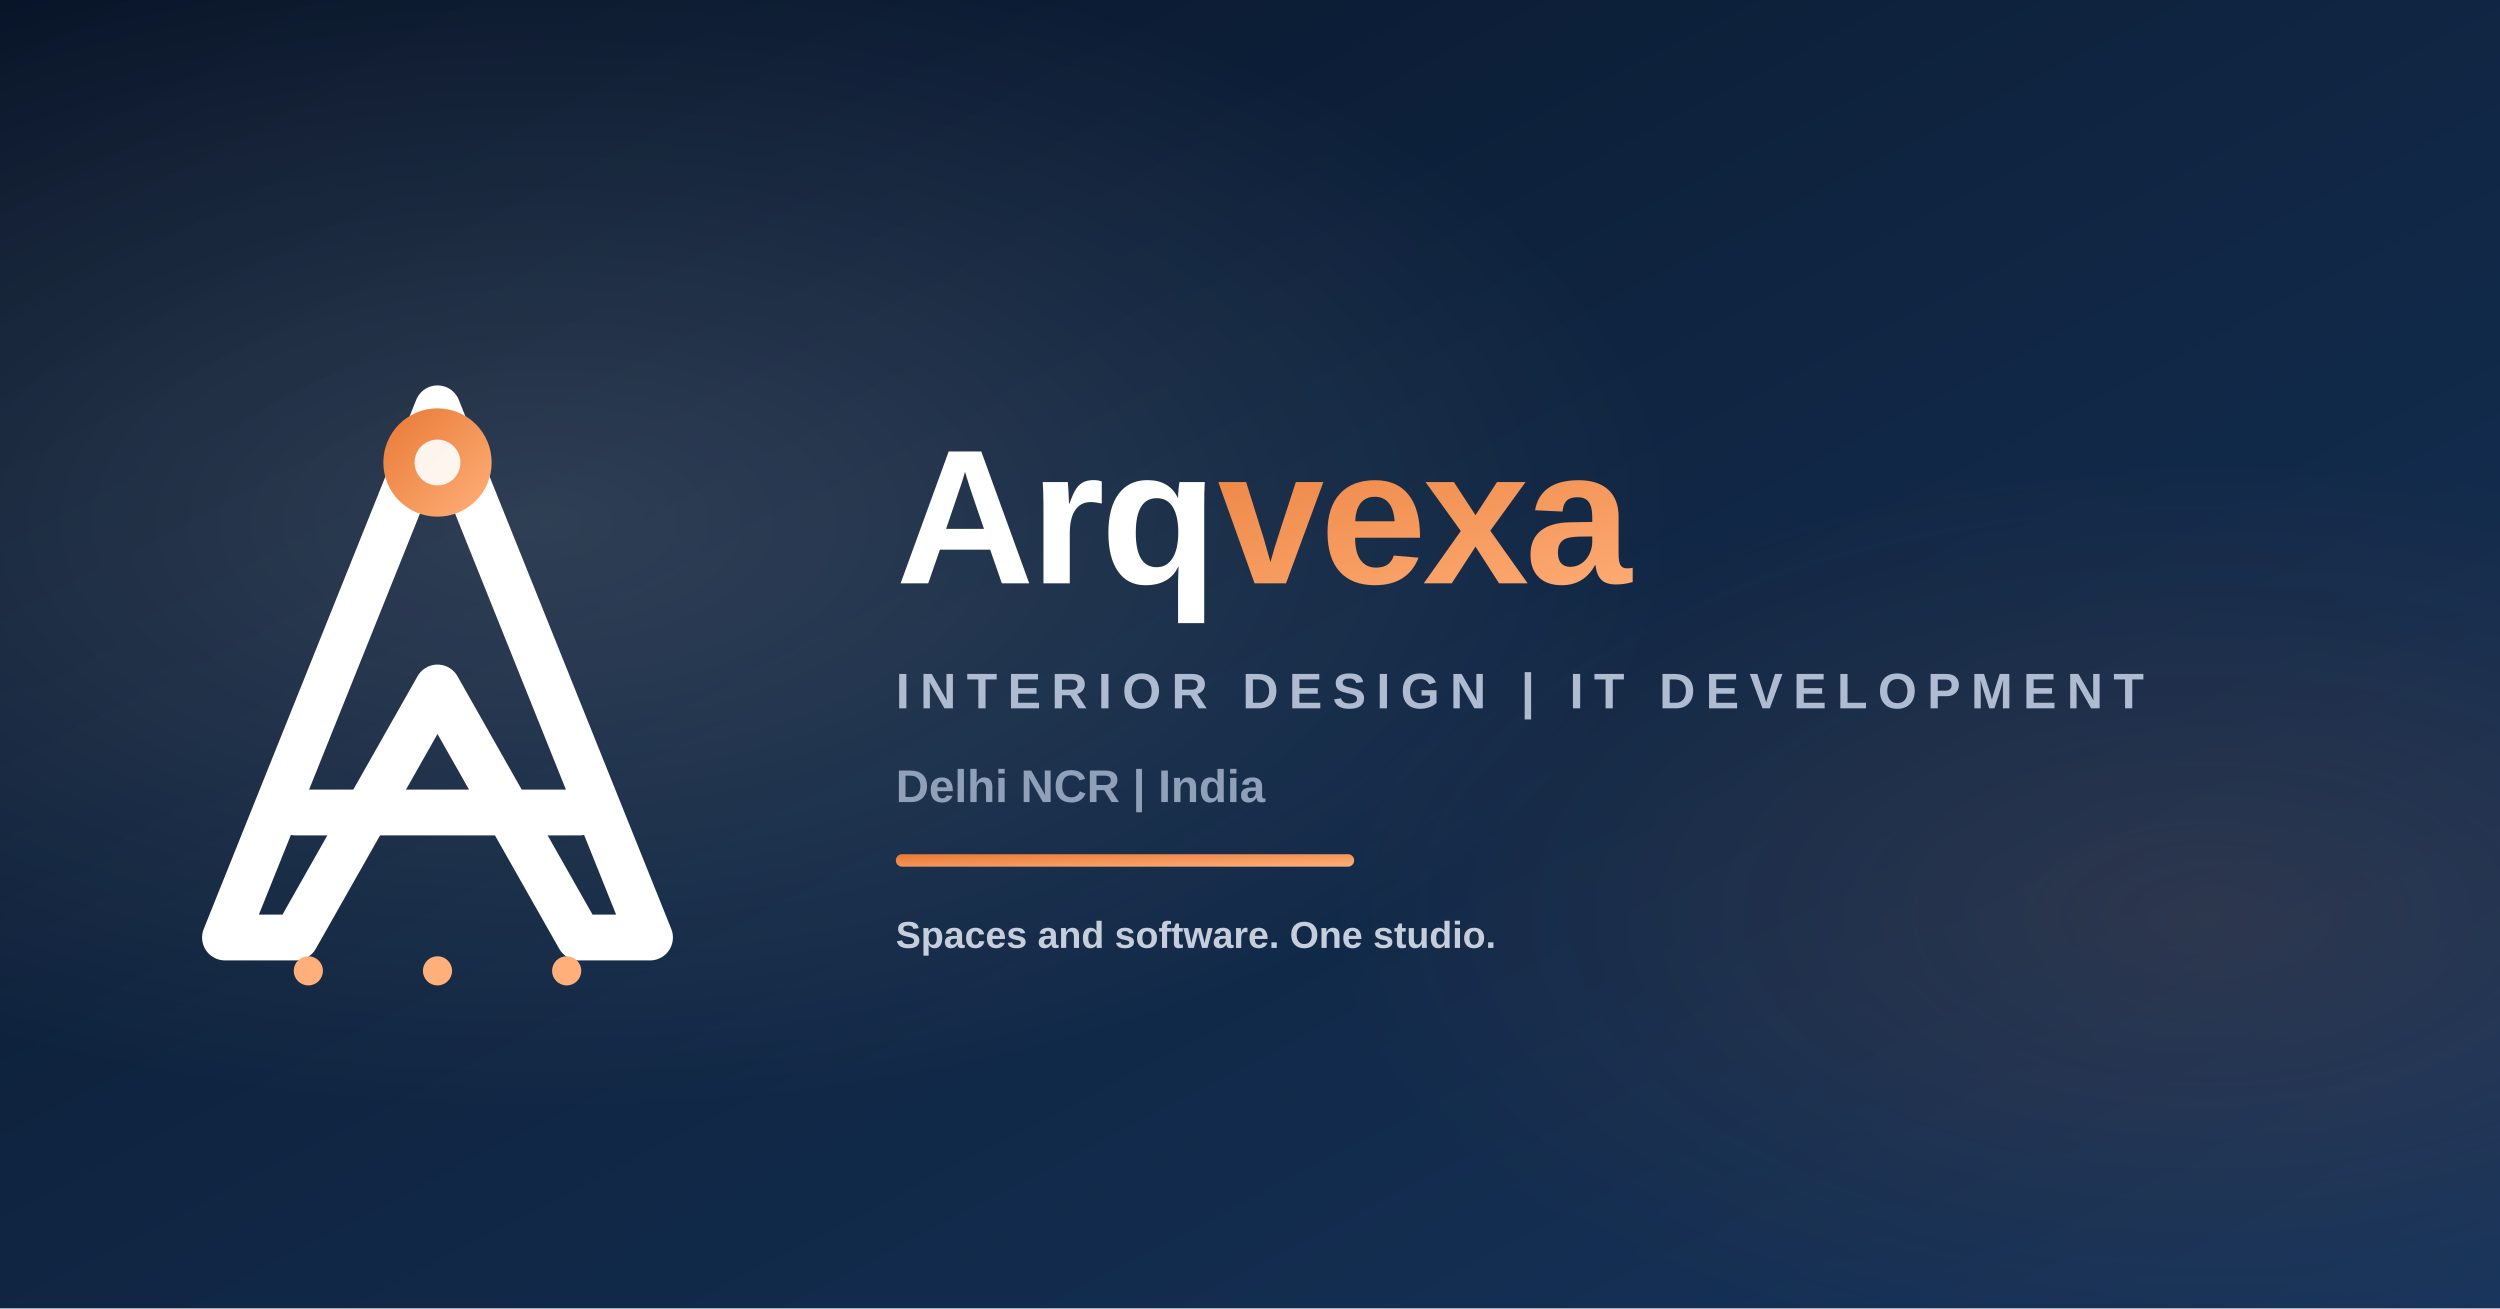
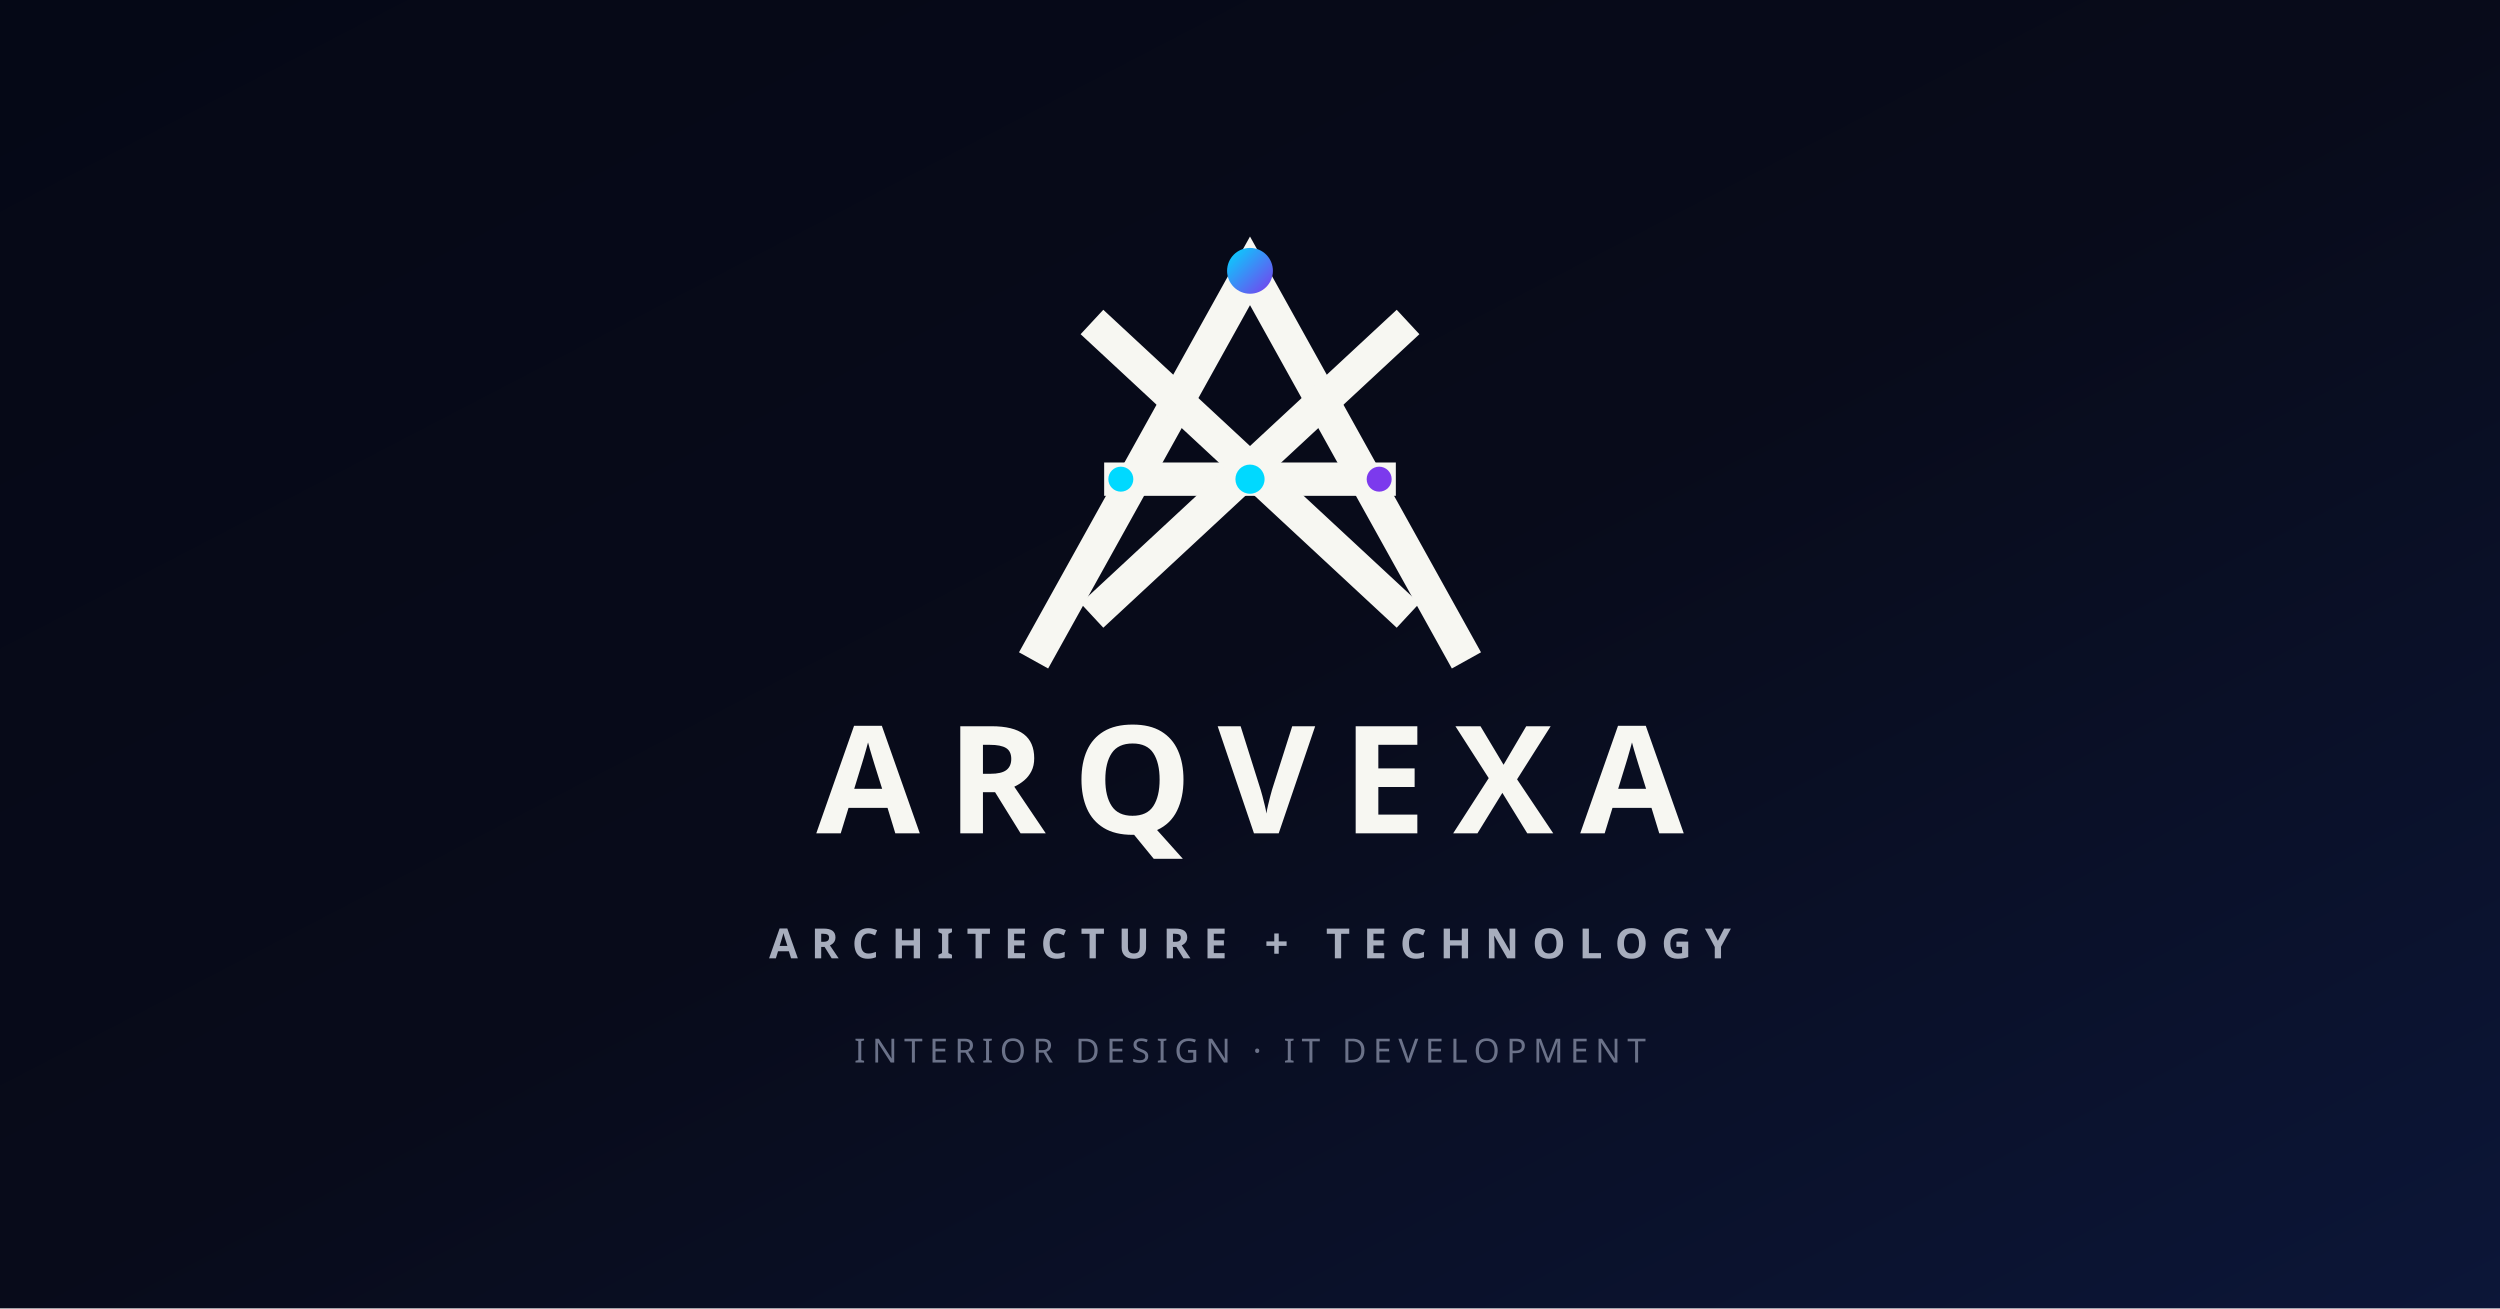
- <svg xmlns="http://www.w3.org/2000/svg" width="1200" height="628" viewBox="0 0 1200 628" role="img" aria-label="Arqvexa cover">
+ <svg xmlns="http://www.w3.org/2000/svg" width="1200" height="628" viewBox="0 0 1200 628" role="img" aria-label="Arqvexa — Interior Design and IT Development">
  <defs>
-     <linearGradient id="cover-bg" x1="0%" y1="0%" x2="100%" y2="100%">
-       <stop offset="0%" stop-color="#081428" />
-       <stop offset="45%" stop-color="#0f2440" />
-       <stop offset="100%" stop-color="#16345c" />
+     <linearGradient id="og-bg" x1="0%" y1="0%" x2="100%" y2="100%">
+       <stop offset="0%" stop-color="#050816" />
+       <stop offset="50%" stop-color="#080B1A" />
+       <stop offset="100%" stop-color="#0C1638" />
    </linearGradient>
-     <linearGradient id="cover-accent" x1="0%" y1="0%" x2="100%" y2="100%">
-       <stop offset="0%" stop-color="#e87935" />
-       <stop offset="100%" stop-color="#ffb07a" />
+     <linearGradient id="og-accent" x1="0%" y1="0%" x2="100%" y2="100%">
+       <stop offset="0%" stop-color="#00D9FF" />
+       <stop offset="100%" stop-color="#7C3AED" />
    </linearGradient>
-     <radialGradient id="cover-glow" cx="22%" cy="40%" r="45%">
-       <stop offset="0%" stop-color="#ffffff" stop-opacity="0.14" />
-       <stop offset="100%" stop-color="#ffffff" stop-opacity="0" />
-     </radialGradient>
-     <radialGradient id="cover-glow-2" cx="88%" cy="70%" r="35%">
-       <stop offset="0%" stop-color="#e87935" stop-opacity="0.12" />
-       <stop offset="100%" stop-color="#e87935" stop-opacity="0" />
-     </radialGradient>
  </defs>
-   <rect width="1200" height="628" fill="url(#cover-bg)" />
-   <rect width="1200" height="628" fill="url(#cover-glow)" />
-   <rect width="1200" height="628" fill="url(#cover-glow-2)" />
-   <g transform="translate(210 314)">
-     <path d="M0 -118 L102 136 H68 L0 16 L-68 136 H-102 Z" fill="none" stroke="#ffffff" stroke-width="22" stroke-linejoin="round" stroke-linecap="round" />
-     <path d="M-68 76 H68" fill="none" stroke="#ffffff" stroke-width="22" stroke-linecap="round" />
-     <path d="M68 -8 V136" fill="none" stroke="url(#cover-accent)" stroke-width="14" stroke-linecap="round" stroke-dasharray="0 24" />
-     <circle cy="-92" r="26" fill="url(#cover-accent)" />
-     <circle cy="-92" r="11" fill="#fff" opacity="0.9" />
-     <path d="M-86 152 H86" stroke="url(#cover-accent)" stroke-width="10" stroke-linecap="round" />
-     <circle cx="-62" cy="152" r="7" fill="#ffb07a" />
-     <circle cx="0" cy="152" r="7" fill="#ffb07a" />
-     <circle cx="62" cy="152" r="7" fill="#ffb07a" />
+   <rect width="1200" height="628" fill="url(#og-bg)" />
+   <g transform="translate(460 90)">
+     <g fill="none" stroke="#F7F7F2" stroke-width="16" stroke-linecap="square" stroke-linejoin="miter">
+       <path d="M40 220 L140 40 L240 220" />
+       <path d="M78 140 H202" />
+       <path d="M70 70 L210 200" />
+       <path d="M210 70 L70 200" />
+     </g>
+     <circle cx="140" cy="40" r="11" fill="url(#og-accent)" />
+     <circle cx="140" cy="140" r="7" fill="#00D9FF" />
+     <circle cx="78" cy="140" r="6" fill="#00D9FF" />
+     <circle cx="202" cy="140" r="6" fill="#7C3AED" />
  </g>
-   <text x="430" y="280" font-family="Arial, Helvetica, sans-serif" font-size="92" font-weight="800" fill="#ffffff" letter-spacing="-2">Arq<tspan fill="url(#cover-accent)">vexa</tspan>
-   </text>
-   <text x="430" y="340" font-family="Arial, Helvetica, sans-serif" font-size="24" font-weight="700" fill="#aebbd0" letter-spacing="5">INTERIOR DESIGN | IT DEVELOPMENT</text>
-   <text x="430" y="385" font-family="Arial, Helvetica, sans-serif" font-size="22" font-weight="600" fill="#8fa0b8">Delhi NCR | India</text>
-   <rect x="430" y="410" width="220" height="6" rx="3" fill="url(#cover-accent)" />
-   <text x="430" y="455" font-family="Arial, Helvetica, sans-serif" font-size="18" font-weight="600" fill="#c5ceda">Spaces and software. One studio.</text>
+   <text x="600" y="400" text-anchor="middle" font-family="'Plus Jakarta Sans', 'Segoe UI', system-ui, sans-serif" font-size="72" font-weight="700" fill="#F7F7F2" letter-spacing="0.18em">ARQVEXA</text>
+   <text x="600" y="460" text-anchor="middle" font-family="'Plus Jakarta Sans', 'Segoe UI', system-ui, sans-serif" font-size="20" font-weight="600" fill="#A7ADBD" letter-spacing="0.32em">ARCHITECTURE + TECHNOLOGY</text>
+   <text x="600" y="510" text-anchor="middle" font-family="'Plus Jakarta Sans', 'Segoe UI', system-ui, sans-serif" font-size="16" font-weight="500" fill="#6B7289" letter-spacing="0.2em">INTERIOR DESIGN  ·  IT DEVELOPMENT</text>
</svg>
